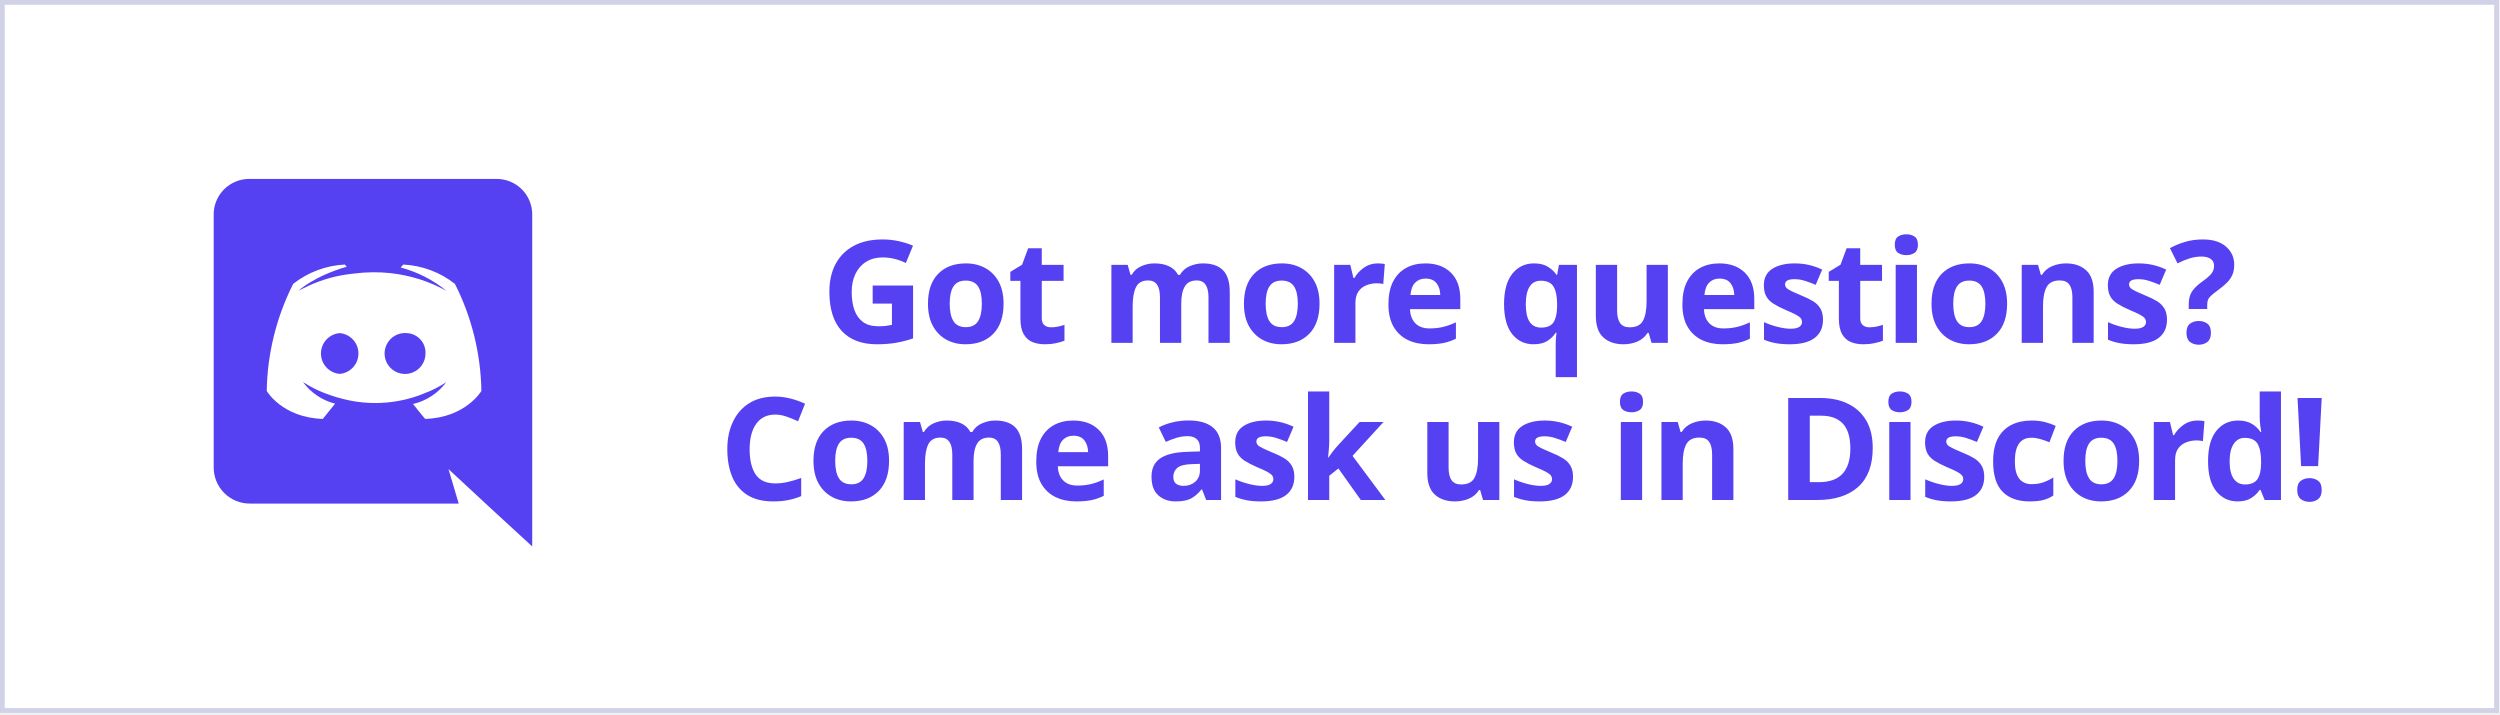
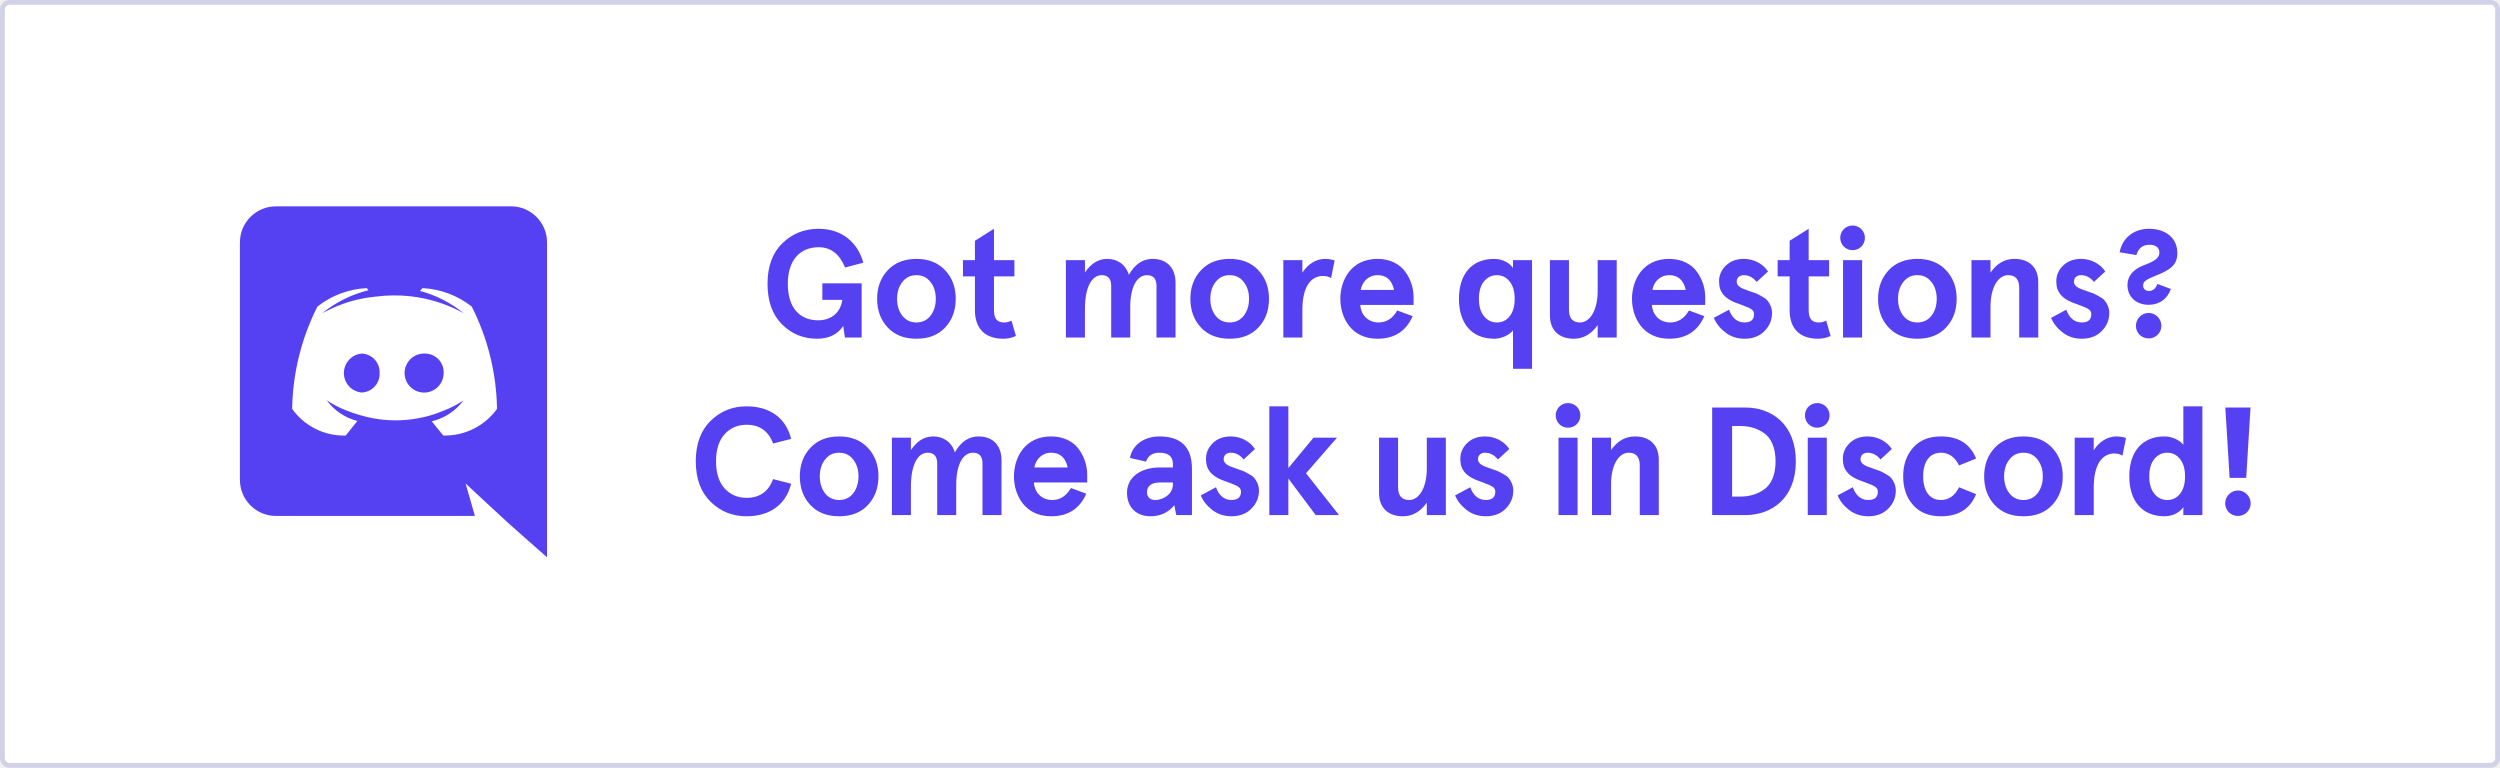
- <svg xmlns="http://www.w3.org/2000/svg" width="525px" height="150px" viewBox="0 0 525 150" version="1.1">
-   <g id="Page-1" stroke="none" stroke-width="1" fill="none" fill-rule="evenodd">
-     <g id="Product-Page-—-Synthetix.Exchange" transform="translate(-791, -2696)">
-       <g id="Group-16-Copy" transform="translate(791, 2696)">
-         <path d="M0.5,0.5 L0.5,149.199 L524.277,149.199 L524.277,0.5 L0.5,0.5 Z" id="Rectangle" stroke="#D1D1E8" fill="#FFFFFF" />
-         <g id="discord" transform="translate(44.58887, 37.28661)" fill="#5641F2" fill-rule="nonzero">
-           <path d="M26.747,32.664 C24.521,32.853 22.812,34.714 22.812,36.947 C22.812,39.181 24.521,41.042 26.747,41.231 C28.972,41.042 30.682,39.181 30.682,36.947 C30.682,34.714 28.972,32.853 26.747,32.664 L26.747,32.664 Z M40.832,32.664 C39.067,32.514 37.39,33.463 36.61,35.054 C35.829,36.645 36.105,38.552 37.304,39.856 C38.503,41.161 40.379,41.596 42.03,40.953 C43.681,40.31 44.768,38.719 44.768,36.947 C44.863,34.678 43.101,32.761 40.832,32.664 L40.832,32.664 Z" id="Shape" />
-           <path d="M59.587,0.286 L7.876,0.286 C5.829,0.25 3.858,1.056 2.423,2.515 C0.988,3.974 0.215,5.959 0.286,8.004 L0.286,60.745 C0.246,62.804 1.047,64.79 2.503,66.246 C3.959,67.703 5.946,68.503 8.004,68.463 L51.74,68.463 L49.592,61.221 L54.532,65.813 L59.201,70.135 L67.177,77.468 L67.177,8.004 C67.248,5.959 66.475,3.974 65.04,2.515 C63.605,1.056 61.634,0.25 59.587,0.286 Z M44.691,50.686 C44.691,50.686 43.302,49.026 42.144,47.56 C44.942,46.901 47.416,45.275 49.129,42.968 C47.741,43.892 46.252,44.655 44.691,45.244 C42.896,46.011 41.018,46.568 39.096,46.904 C35.791,47.512 32.401,47.499 29.101,46.865 C27.163,46.486 25.264,45.931 23.428,45.206 C21.884,44.607 20.409,43.844 19.029,42.929 C20.68,45.188 23.069,46.798 25.782,47.483 C24.624,48.949 23.196,50.686 23.196,50.686 C14.668,50.416 11.426,44.82 11.426,44.82 C11.551,36.996 13.452,29.304 16.983,22.322 C20.091,19.881 23.88,18.465 27.827,18.27 L28.213,18.733 C21.267,20.739 18.064,23.788 18.064,23.788 C18.064,23.788 18.913,23.325 20.341,22.669 C23.115,21.403 26.071,20.582 29.101,20.238 C29.317,20.193 29.536,20.167 29.757,20.161 C32.343,19.824 34.96,19.798 37.552,20.083 C41.628,20.549 45.575,21.807 49.168,23.788 C46.348,21.493 43.073,19.822 39.559,18.887 L40.099,18.27 C44.046,18.465 47.835,19.881 50.943,22.322 C54.475,29.304 56.375,36.996 56.5,44.82 C56.5,44.82 53.22,50.416 44.691,50.686 Z" id="Shape" />
-         </g>
-         <text id="Got-more-questions?" font-family="aeonik-Bold, aeonik" font-size="30" font-weight="bold" line-spacing="33" letter-spacing="-0.625" fill="#5641F2">
-           <tspan x="172.433" y="72">Got more questions?</tspan>
-           <tspan x="151" y="105">Come ask us in Discord!</tspan>
-         </text>
-       </g>
-     </g>
-   </g>
+ <svg xmlns="http://www.w3.org/2000/svg" width="521" height="160" fill="none">
+   <rect x=".5" y=".5" width="520" height="159" rx="1.5" fill="#fff" stroke="#D1D1E8" />
+   <path d="M75.38 73.684a4.075 4.075 0 000 8.118 3.895 3.895 0 003.731-4.059 3.874 3.874 0 00-3.73-4.06zm13.35 0a4.074 4.074 0 103.73 4.059 3.895 3.895 0 00-3.73-4.06z" fill="#5641F2" />
+   <path d="M106.503 43H57.497A7.515 7.515 0 0050 50.534V99.99a7.515 7.515 0 007.497 7.534H98.97l-1.938-6.766 4.681 4.352 4.425 4.084 7.863 6.949v-65.61A7.515 7.515 0 00106.503 43zM92.386 90.762S91.07 89.19 89.973 87.8a11.542 11.542 0 006.619-4.352 20.93 20.93 0 01-4.206 2.158 24.084 24.084 0 01-5.303 1.572 25.621 25.621 0 01-9.472-.036 30.702 30.702 0 01-5.363-1.573 20.864 20.864 0 01-4.17-2.158 11.373 11.373 0 006.4 4.316 394.639 394.639 0 01-2.438 3.047 13.26 13.26 0 01-11.154-5.558 48.975 48.975 0 015.266-21.334 18.084 18.084 0 0110.277-3.84l.366.44a24.687 24.687 0 00-9.643 4.79s.805-.439 2.158-1.06a27.468 27.468 0 018.301-2.317c.201-.042.405-.066.61-.073 2.45-.32 4.93-.344 7.387-.073a29.814 29.814 0 0111.02 3.523 24.338 24.338 0 00-9.106-4.645l.512-.585a18.084 18.084 0 0110.277 3.84 48.982 48.982 0 015.266 21.334 13.367 13.367 0 01-11.19 5.546zM179.569 70.336V59.04h-8.192v3.456h4.16c-.288 2.304-1.984 4.256-5.024 4.256-3.744 0-6.336-2.496-6.336-7.616 0-4.992 2.624-7.616 6.432-7.616 2.528 0 4.352 1.408 5.504 4.224l3.808-.992c-1.184-4.256-4.48-7.072-9.312-7.072-2.976 0-5.472.992-7.552 3.008-2.08 2.016-3.104 4.832-3.104 8.448 0 3.616.992 6.432 3.008 8.448s4.448 3.008 7.328 3.008c2.464 0 4.256-.896 5.44-2.656l.352 2.4h3.488zM185.001 68.256c1.472 1.568 3.456 2.336 5.984 2.336s4.512-.768 5.984-2.336c1.472-1.568 2.208-3.584 2.208-5.984s-.736-4.384-2.208-5.952c-1.472-1.568-3.456-2.368-5.984-2.368s-4.512.8-5.984 2.368c-1.472 1.568-2.208 3.552-2.208 5.952s.736 4.416 2.208 5.984zm3.04-9.472c.736-.96 1.696-1.44 2.944-1.44s2.208.48 2.944 1.44c.736.928 1.088 2.112 1.088 3.488s-.352 2.56-1.088 3.52c-.736.928-1.696 1.408-2.944 1.408s-2.208-.48-2.944-1.408c-.736-.96-1.088-2.144-1.088-3.52s.352-2.56 1.088-3.488zM210.793 66.816c-.48.256-.992.384-1.536.384-1.408 0-2.112-.704-2.112-2.624V57.6h4.256v-3.392h-4.256V47.68l-3.968 2.496v4.032h-2.496V57.6h2.496v7.04c0 3.936 2.208 5.952 5.92 5.952.928 0 1.792-.192 2.624-.576l-.928-3.2zM235.541 64.064c0-4.352 1.44-6.72 3.488-6.72 1.312 0 1.984.736 1.984 2.24v10.752h3.968V58.912c0-3.104-1.824-4.96-4.8-4.96-2.048 0-3.68 1.12-4.928 3.328-.672-2.208-2.432-3.328-4.512-3.328-1.824 0-3.392.96-4.64 2.848v-2.592h-3.968v16.128h3.968v-5.92c0-4.608 1.44-7.072 3.488-7.072 1.312 0 1.984.736 1.984 2.24v10.752h3.968v-6.272zM250.282 68.256c1.472 1.568 3.456 2.336 5.984 2.336s4.512-.768 5.984-2.336c1.472-1.568 2.208-3.584 2.208-5.984s-.736-4.384-2.208-5.952c-1.472-1.568-3.456-2.368-5.984-2.368s-4.512.8-5.984 2.368c-1.472 1.568-2.208 3.552-2.208 5.952s.736 4.416 2.208 5.984zm3.04-9.472c.736-.96 1.696-1.44 2.944-1.44s2.208.48 2.944 1.44c.736.928 1.088 2.112 1.088 3.488s-.352 2.56-1.088 3.52c-.736.928-1.696 1.408-2.944 1.408s-2.208-.48-2.944-1.408c-.736-.96-1.088-2.144-1.088-3.52s.352-2.56 1.088-3.488zM271.414 64.608c0-4.896 1.792-7.104 4.32-7.104.608 0 1.184.16 1.664.448l.736-3.68a6.37 6.37 0 00-1.952-.32c-1.888 0-3.616 1.056-4.768 2.88v-2.624h-3.968v16.128h3.968v-5.728zM294.588 61.92a8.978 8.978 0 00-1.728-5.28c-1.152-1.632-3.232-2.688-5.792-2.688-5.536 0-7.744 4.48-7.744 8.32s2.208 8.32 7.744 8.32c3.52 0 5.952-1.568 7.328-4.704l-3.2-1.184c-.96 1.664-2.272 2.496-3.904 2.496-2.304 0-3.712-1.696-3.808-3.648h11.104V61.92zm-7.52-4.576c1.856 0 3.008 1.024 3.456 3.072h-6.944c.288-1.696 1.6-3.072 3.488-3.072zM311.403 53.952c-4.736 0-7.36 3.232-7.36 8.32s2.624 8.32 7.36 8.32c1.568 0 3.168-.8 3.904-1.728v8h3.968V54.208h-3.968v1.664c-.512-.928-2.08-1.92-3.904-1.92zm-2.144 4.704c.704-.864 1.6-1.312 2.688-1.312s1.984.448 2.656 1.312c.704.864 1.056 2.048 1.056 3.616s-.352 2.784-1.056 3.648c-.672.864-1.568 1.28-2.656 1.28s-1.984-.448-2.688-1.312c-.704-.864-1.056-2.08-1.056-3.616s.352-2.752 1.056-3.616zM336.922 54.208h-3.968v6.432c0 4.064-1.632 6.56-3.68 6.56-1.536 0-2.304-.896-2.304-2.656V54.208h-3.968v11.52c0 3.168 1.984 4.864 4.96 4.864 2.016 0 3.68-.96 4.992-2.848v2.592h3.968V54.208zM355.37 61.92a8.978 8.978 0 00-1.728-5.28c-1.152-1.632-3.232-2.688-5.792-2.688-5.536 0-7.744 4.48-7.744 8.32s2.208 8.32 7.744 8.32c3.52 0 5.952-1.568 7.328-4.704l-3.2-1.184c-.96 1.664-2.272 2.496-3.904 2.496-2.304 0-3.712-1.696-3.808-3.648h11.104V61.92zm-7.52-4.576c1.856 0 3.008 1.024 3.456 3.072h-6.944c.288-1.696 1.6-3.072 3.488-3.072zM363.403 53.952c-1.504 0-2.752.448-3.712 1.376-.96.928-1.44 2.016-1.44 3.328 0 2.304 1.216 3.488 3.264 4.352.608.256 1.728.608 2.272.864.288.096.608.224.896.384.608.288.864.704.864 1.216 0 1.152-.672 1.728-1.984 1.728-1.504 0-2.592-.896-3.232-2.656l-3.168 1.696c.48 1.152 1.28 2.176 2.4 3.04 1.12.864 2.464 1.312 4 1.312 1.696 0 3.072-.512 4.128-1.568s1.6-2.304 1.6-3.808c0-1.12-.512-2.08-.992-2.624-.224-.288-.608-.544-1.152-.832-.512-.288-.896-.512-1.152-.608l-1.376-.48-1.152-.416c-1.024-.384-1.536-.896-1.536-1.568 0-.864.672-1.344 1.472-1.344 1.056 0 1.952.48 2.688 1.408l2.368-2.176c-1.024-1.568-2.912-2.624-5.056-2.624zM380.574 66.816c-.48.256-.992.384-1.536.384-1.408 0-2.112-.704-2.112-2.624V57.6h4.256v-3.392h-4.256V47.68l-3.968 2.496v4.032h-2.496V57.6h2.496v7.04c0 3.936 2.208 5.952 5.92 5.952.928 0 1.792-.192 2.624-.576l-.928-3.2zM384.253 51.392c.992.992 2.656.992 3.648 0s.992-2.656 0-3.648-2.656-.992-3.648 0-.992 2.656 0 3.648zm-.16 18.944h3.968V54.208h-3.968v16.128zM393.595 68.256c1.472 1.568 3.456 2.336 5.984 2.336s4.512-.768 5.984-2.336c1.472-1.568 2.208-3.584 2.208-5.984s-.736-4.384-2.208-5.952c-1.472-1.568-3.456-2.368-5.984-2.368s-4.512.8-5.984 2.368c-1.472 1.568-2.208 3.552-2.208 5.952s.736 4.416 2.208 5.984zm3.04-9.472c.736-.96 1.696-1.44 2.944-1.44s2.208.48 2.944 1.44c.736.928 1.088 2.112 1.088 3.488s-.352 2.56-1.088 3.52c-.736.928-1.696 1.408-2.944 1.408s-2.208-.48-2.944-1.408c-.736-.96-1.088-2.144-1.088-3.52s.352-2.56 1.088-3.488zM410.852 70.336h3.968v-6.432c0-4.064 1.632-6.56 3.68-6.56 1.536 0 2.304.896 2.304 2.656v10.336h3.968v-11.52c0-3.168-1.984-4.864-4.96-4.864-2.016 0-3.68.96-4.992 2.848v-2.592h-3.968v16.128zM433.684 53.952c-1.504 0-2.752.448-3.712 1.376-.96.928-1.44 2.016-1.44 3.328 0 2.304 1.216 3.488 3.264 4.352.608.256 1.728.608 2.272.864.288.096.608.224.896.384.608.288.864.704.864 1.216 0 1.152-.672 1.728-1.984 1.728-1.504 0-2.592-.896-3.232-2.656l-3.168 1.696c.48 1.152 1.28 2.176 2.4 3.04 1.12.864 2.464 1.312 4 1.312 1.696 0 3.072-.512 4.128-1.568s1.6-2.304 1.6-3.808c0-1.12-.512-2.08-.992-2.624-.224-.288-.608-.544-1.152-.832-.512-.288-.896-.512-1.152-.608l-1.376-.48-1.152-.416c-1.024-.384-1.536-.896-1.536-1.568 0-.864.672-1.344 1.472-1.344 1.056 0 1.952.48 2.688 1.408l2.368-2.176c-1.024-1.568-2.912-2.624-5.056-2.624zM449.602 59.168c-.352.992-.96 1.472-1.824 1.472-.64 0-1.152-.448-1.152-1.12 0-.864.576-1.248 2.72-2.112 1.568-.608 2.688-1.216 3.36-1.888.704-.672 1.056-1.6 1.056-2.784 0-3.072-2.336-5.056-5.92-5.056-3.328 0-5.6 2.08-6.112 4.896l3.488.576c.416-1.44 1.344-2.144 2.72-2.144 1.248 0 2.08.544 2.08 1.6s-.736 1.728-3.2 2.656c-2.304.864-3.456 2.272-3.456 4.16 0 2.432 1.824 4.096 4.416 4.096 2.272 0 3.904-1.248 4.64-3.296l-2.816-1.056zm-4.48 8.736c0 1.44 1.152 2.624 2.656 2.624 1.504 0 2.656-1.184 2.656-2.624 0-1.504-1.216-2.688-2.656-2.688-1.44 0-2.656 1.184-2.656 2.688zM164.872 91.464c-1.056-4.32-4.416-6.784-9.28-6.784-2.976 0-5.472 1.024-7.52 3.04-2.048 2.016-3.072 4.832-3.072 8.416 0 3.584 1.024 6.4 3.072 8.416s4.544 3.04 7.52 3.04c4.864 0 8.224-2.464 9.28-6.784l-3.744-.96c-.992 2.592-2.816 3.904-5.536 3.904-1.824 0-3.36-.64-4.576-1.952-1.184-1.312-1.792-3.2-1.792-5.664 0-2.464.608-4.352 1.792-5.664 1.216-1.312 2.752-1.952 4.576-1.952 2.72 0 4.544 1.312 5.536 3.904l3.744-.96zM168.892 105.256c1.472 1.568 3.456 2.336 5.984 2.336s4.512-.768 5.984-2.336c1.472-1.568 2.208-3.584 2.208-5.984s-.736-4.384-2.208-5.952c-1.472-1.568-3.456-2.368-5.984-2.368s-4.512.8-5.984 2.368c-1.472 1.568-2.208 3.552-2.208 5.952s.736 4.416 2.208 5.984zm3.04-9.472c.736-.96 1.696-1.44 2.944-1.44s2.208.48 2.944 1.44c.736.928 1.088 2.112 1.088 3.488s-.352 2.56-1.088 3.52c-.736.928-1.696 1.408-2.944 1.408s-2.208-.48-2.944-1.408c-.736-.96-1.088-2.144-1.088-3.52s.352-2.56 1.088-3.488zM199.276 101.064c0-4.352 1.44-6.72 3.488-6.72 1.312 0 1.984.736 1.984 2.24v10.752h3.968V95.912c0-3.104-1.824-4.96-4.8-4.96-2.048 0-3.68 1.12-4.928 3.328-.672-2.208-2.432-3.328-4.512-3.328-1.824 0-3.392.96-4.64 2.848v-2.592h-3.968v16.128h3.968v-5.92c0-4.608 1.44-7.072 3.488-7.072 1.312 0 1.984.736 1.984 2.24v10.752h3.968v-6.272zM226.573 98.92a8.978 8.978 0 00-1.728-5.28c-1.152-1.632-3.232-2.688-5.792-2.688-5.536 0-7.744 4.48-7.744 8.32s2.208 8.32 7.744 8.32c3.52 0 5.952-1.568 7.328-4.704l-3.2-1.184c-.96 1.664-2.272 2.496-3.904 2.496-2.304 0-3.712-1.696-3.808-3.648h11.104V98.92zm-7.52-4.576c1.856 0 3.008 1.024 3.456 3.072h-6.944c.288-1.696 1.6-3.072 3.488-3.072zM238.835 96.2c.416-1.248 1.344-1.856 2.784-1.856 1.888 0 2.816.8 2.816 2.368v.704h-2.688c-4.096 0-6.879 2.08-6.879 5.28 0 3.104 2.047 4.896 4.895 4.896 2.048 0 3.712-.768 4.96-2.304l.416 2.048h3.264v-9.632c0-4.512-2.272-6.752-6.784-6.752-3.232 0-5.632 1.792-6.144 4.48l3.36.768zm.192 6.432c0-1.376.928-2.08 2.752-2.08h2.656v.32c0 .992-.383 1.792-1.151 2.4a3.961 3.961 0 01-2.593.928c-1.056 0-1.664-.704-1.664-1.568zM256.481 90.952c-1.504 0-2.752.448-3.712 1.376-.96.928-1.44 2.016-1.44 3.328 0 2.304 1.216 3.488 3.264 4.352.608.256 1.728.608 2.272.864.288.096.608.224.896.384.608.288.864.704.864 1.216 0 1.152-.672 1.728-1.984 1.728-1.504 0-2.592-.896-3.232-2.656l-3.168 1.696c.48 1.152 1.28 2.176 2.4 3.04 1.12.864 2.464 1.312 4 1.312 1.696 0 3.072-.512 4.128-1.568s1.6-2.304 1.6-3.808c0-1.12-.512-2.08-.992-2.624-.224-.288-.608-.544-1.152-.832-.512-.288-.896-.512-1.152-.608l-1.376-.48-1.152-.416c-1.024-.384-1.536-.896-1.536-1.568 0-.864.672-1.344 1.472-1.344 1.056 0 1.952.48 2.688 1.408l2.368-2.176c-1.024-1.568-2.912-2.624-5.056-2.624zM264.524 107.336h3.968V99.72l5.696 7.616h4.864l-6.88-8.704 6.464-7.424h-4.896l-5.248 6.336V84.68h-3.968v22.656zM301.313 91.208h-3.968v6.432c0 4.064-1.632 6.56-3.68 6.56-1.536 0-2.304-.896-2.304-2.656V91.208h-3.968v11.52c0 3.168 1.984 4.864 4.96 4.864 2.016 0 3.68-.96 4.992-2.848v2.592h3.968V91.208zM309.481 90.952c-1.504 0-2.752.448-3.712 1.376-.96.928-1.44 2.016-1.44 3.328 0 2.304 1.216 3.488 3.264 4.352.608.256 1.728.608 2.272.864.288.096.608.224.896.384.608.288.864.704.864 1.216 0 1.152-.672 1.728-1.984 1.728-1.504 0-2.592-.896-3.232-2.656l-3.168 1.696c.48 1.152 1.28 2.176 2.4 3.04 1.12.864 2.464 1.312 4 1.312 1.696 0 3.072-.512 4.128-1.568s1.6-2.304 1.6-3.808c0-1.12-.512-2.08-.992-2.624-.224-.288-.608-.544-1.152-.832-.512-.288-.896-.512-1.152-.608l-1.376-.48-1.152-.416c-1.024-.384-1.536-.896-1.536-1.568 0-.864.672-1.344 1.472-1.344 1.056 0 1.952.48 2.688 1.408l2.368-2.176c-1.024-1.568-2.912-2.624-5.056-2.624zM324.956 88.392c.992.992 2.656.992 3.648 0s.992-2.656 0-3.648-2.656-.992-3.648 0-.992 2.656 0 3.648zm-.16 18.944h3.968V91.208h-3.968v16.128zM331.774 107.336h3.968v-6.432c0-4.064 1.632-6.56 3.68-6.56 1.536 0 2.304.896 2.304 2.656v10.336h3.968v-11.52c0-3.168-1.984-4.864-4.96-4.864-2.016 0-3.68.96-4.992 2.848v-2.592h-3.968v16.128zM363.821 107.336c5.28 0 10.432-3.392 10.432-11.2s-5.152-11.2-10.432-11.2h-7.008v22.4h7.008zm-2.848-18.56h1.536c1.952 0 3.552.416 5.056 1.44 1.536 1.024 2.464 3.072 2.464 5.92s-.928 4.896-2.464 5.92c-1.504 1.024-3.104 1.44-5.056 1.44h-1.536v-14.72zM376.894 88.392c.992.992 2.656.992 3.648 0s.992-2.656 0-3.648-2.656-.992-3.648 0-.992 2.656 0 3.648zm-.16 18.944h3.968V91.208h-3.968v16.128zM389.2 90.952c-1.504 0-2.752.448-3.712 1.376-.96.928-1.44 2.016-1.44 3.328 0 2.304 1.216 3.488 3.264 4.352.608.256 1.728.608 2.272.864.288.096.608.224.896.384.608.288.864.704.864 1.216 0 1.152-.672 1.728-1.984 1.728-1.504 0-2.592-.896-3.232-2.656l-3.168 1.696c.48 1.152 1.28 2.176 2.4 3.04 1.12.864 2.464 1.312 4 1.312 1.696 0 3.072-.512 4.128-1.568s1.6-2.304 1.6-3.808c0-1.12-.512-2.08-.992-2.624-.224-.288-.608-.544-1.152-.832-.512-.288-.896-.512-1.152-.608l-1.376-.48-1.152-.416c-1.024-.384-1.536-.896-1.536-1.568 0-.864.672-1.344 1.472-1.344 1.056 0 1.952.48 2.688 1.408l2.368-2.176c-1.024-1.568-2.912-2.624-5.056-2.624zM408.269 101.544c-.864 1.76-2.144 2.656-3.776 2.656-2.432 0-3.712-1.984-3.712-4.928s1.28-4.928 3.712-4.928c1.632 0 2.912.896 3.776 2.656l3.552-1.44c-1.248-3.072-3.68-4.608-7.328-4.608-2.528 0-4.448.8-5.824 2.368-1.376 1.568-2.048 3.552-2.048 5.952s.672 4.384 2.048 5.952c1.376 1.568 3.296 2.368 5.824 2.368 3.648 0 6.08-1.536 7.328-4.608l-3.552-1.44zM415.704 105.256c1.472 1.568 3.456 2.336 5.984 2.336s4.512-.768 5.984-2.336c1.472-1.568 2.208-3.584 2.208-5.984s-.736-4.384-2.208-5.952c-1.472-1.568-3.456-2.368-5.984-2.368s-4.512.8-5.984 2.368c-1.472 1.568-2.208 3.552-2.208 5.952s.736 4.416 2.208 5.984zm3.04-9.472c.736-.96 1.696-1.44 2.944-1.44s2.208.48 2.944 1.44c.736.928 1.088 2.112 1.088 3.488s-.352 2.56-1.088 3.52c-.736.928-1.696 1.408-2.944 1.408s-2.208-.48-2.944-1.408c-.736-.96-1.088-2.144-1.088-3.52s.352-2.56 1.088-3.488zM436.336 101.608c0-4.896 1.792-7.104 4.32-7.104.608 0 1.184.16 1.664.448l.736-3.68a6.37 6.37 0 00-1.952-.32c-1.888 0-3.616 1.056-4.768 2.88v-2.624h-3.968v16.128h3.968v-5.728zM451.106 90.952c-4.736 0-7.36 3.232-7.36 8.32s2.624 8.32 7.36 8.32c1.824 0 3.392-.992 3.904-1.92v1.664h3.968V84.68h-3.968v8c-.736-.928-2.336-1.728-3.904-1.728zm-2.144 4.704c.704-.864 1.6-1.312 2.688-1.312s1.984.448 2.656 1.312c.704.864 1.056 2.048 1.056 3.616s-.352 2.784-1.056 3.648c-.672.864-1.568 1.28-2.656 1.28s-1.984-.448-2.688-1.312c-.704-.864-1.056-2.08-1.056-3.616s.352-2.752 1.056-3.616zM464.654 99.592h3.457l.896-14.656h-5.249l.896 14.656zm-.927 5.312c0 1.44 1.151 2.624 2.655 2.624 1.504 0 2.656-1.184 2.656-2.624 0-1.504-1.216-2.688-2.656-2.688-1.44 0-2.655 1.184-2.655 2.688z" fill="#5641F2" />
</svg>
